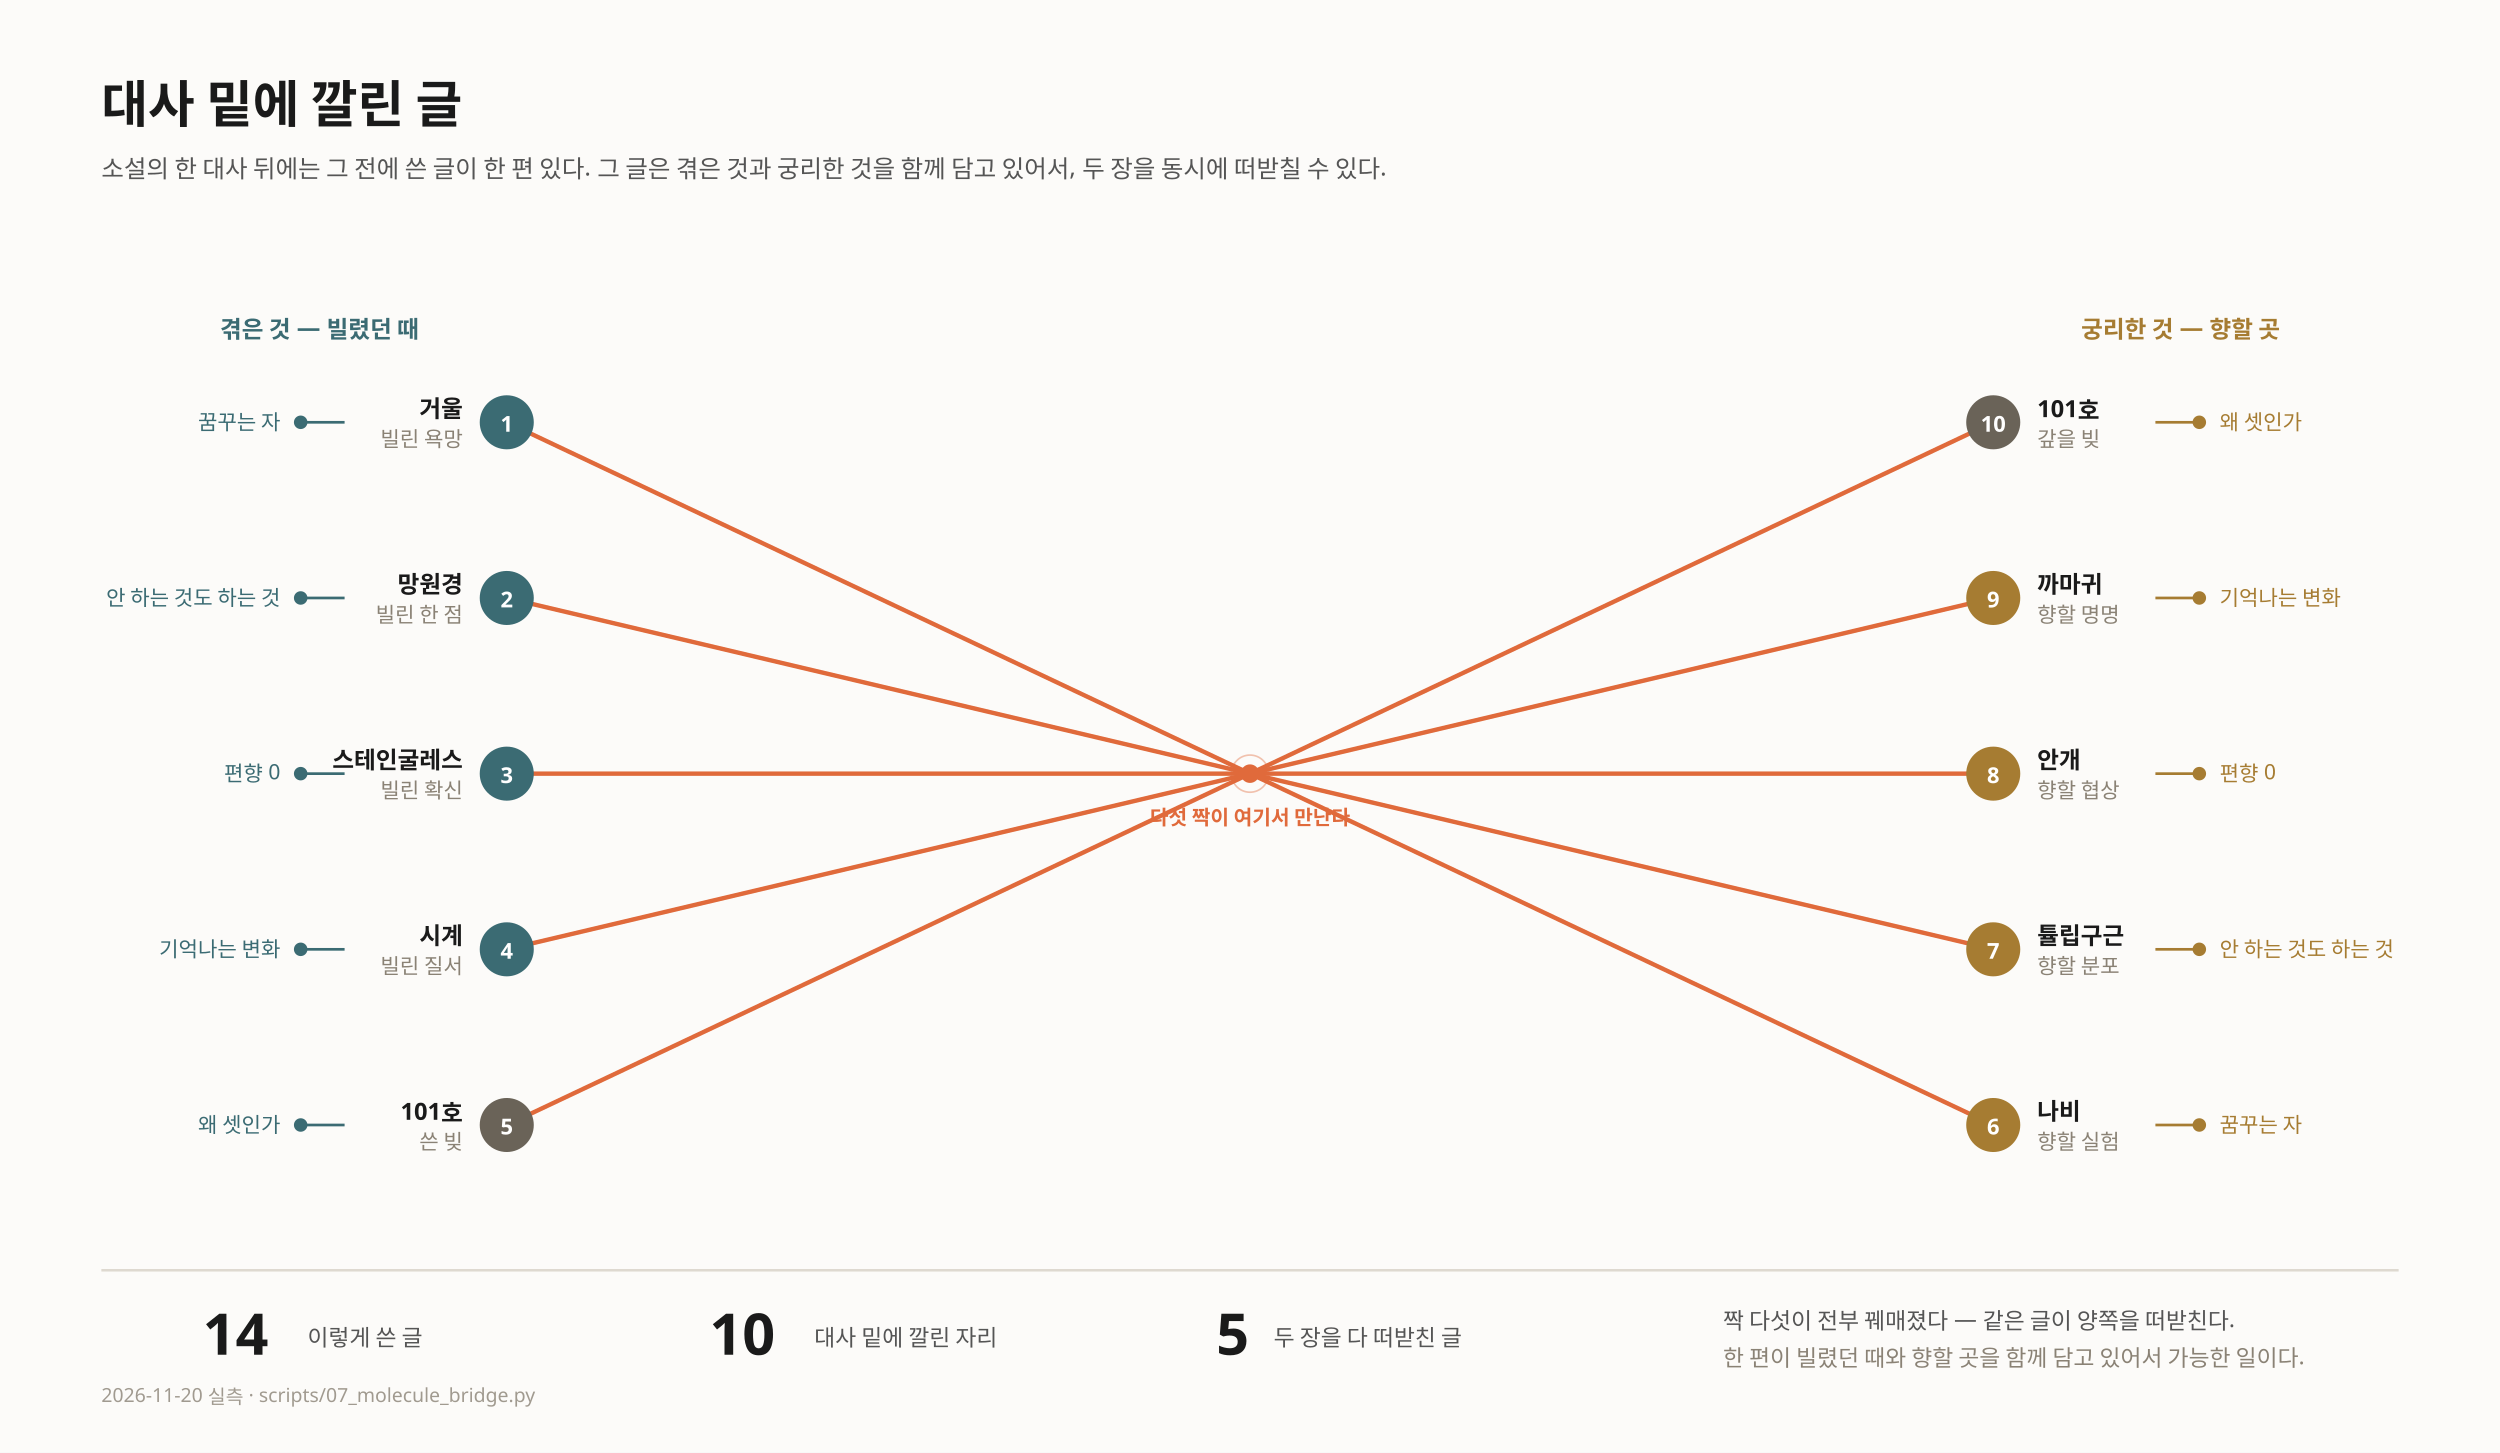
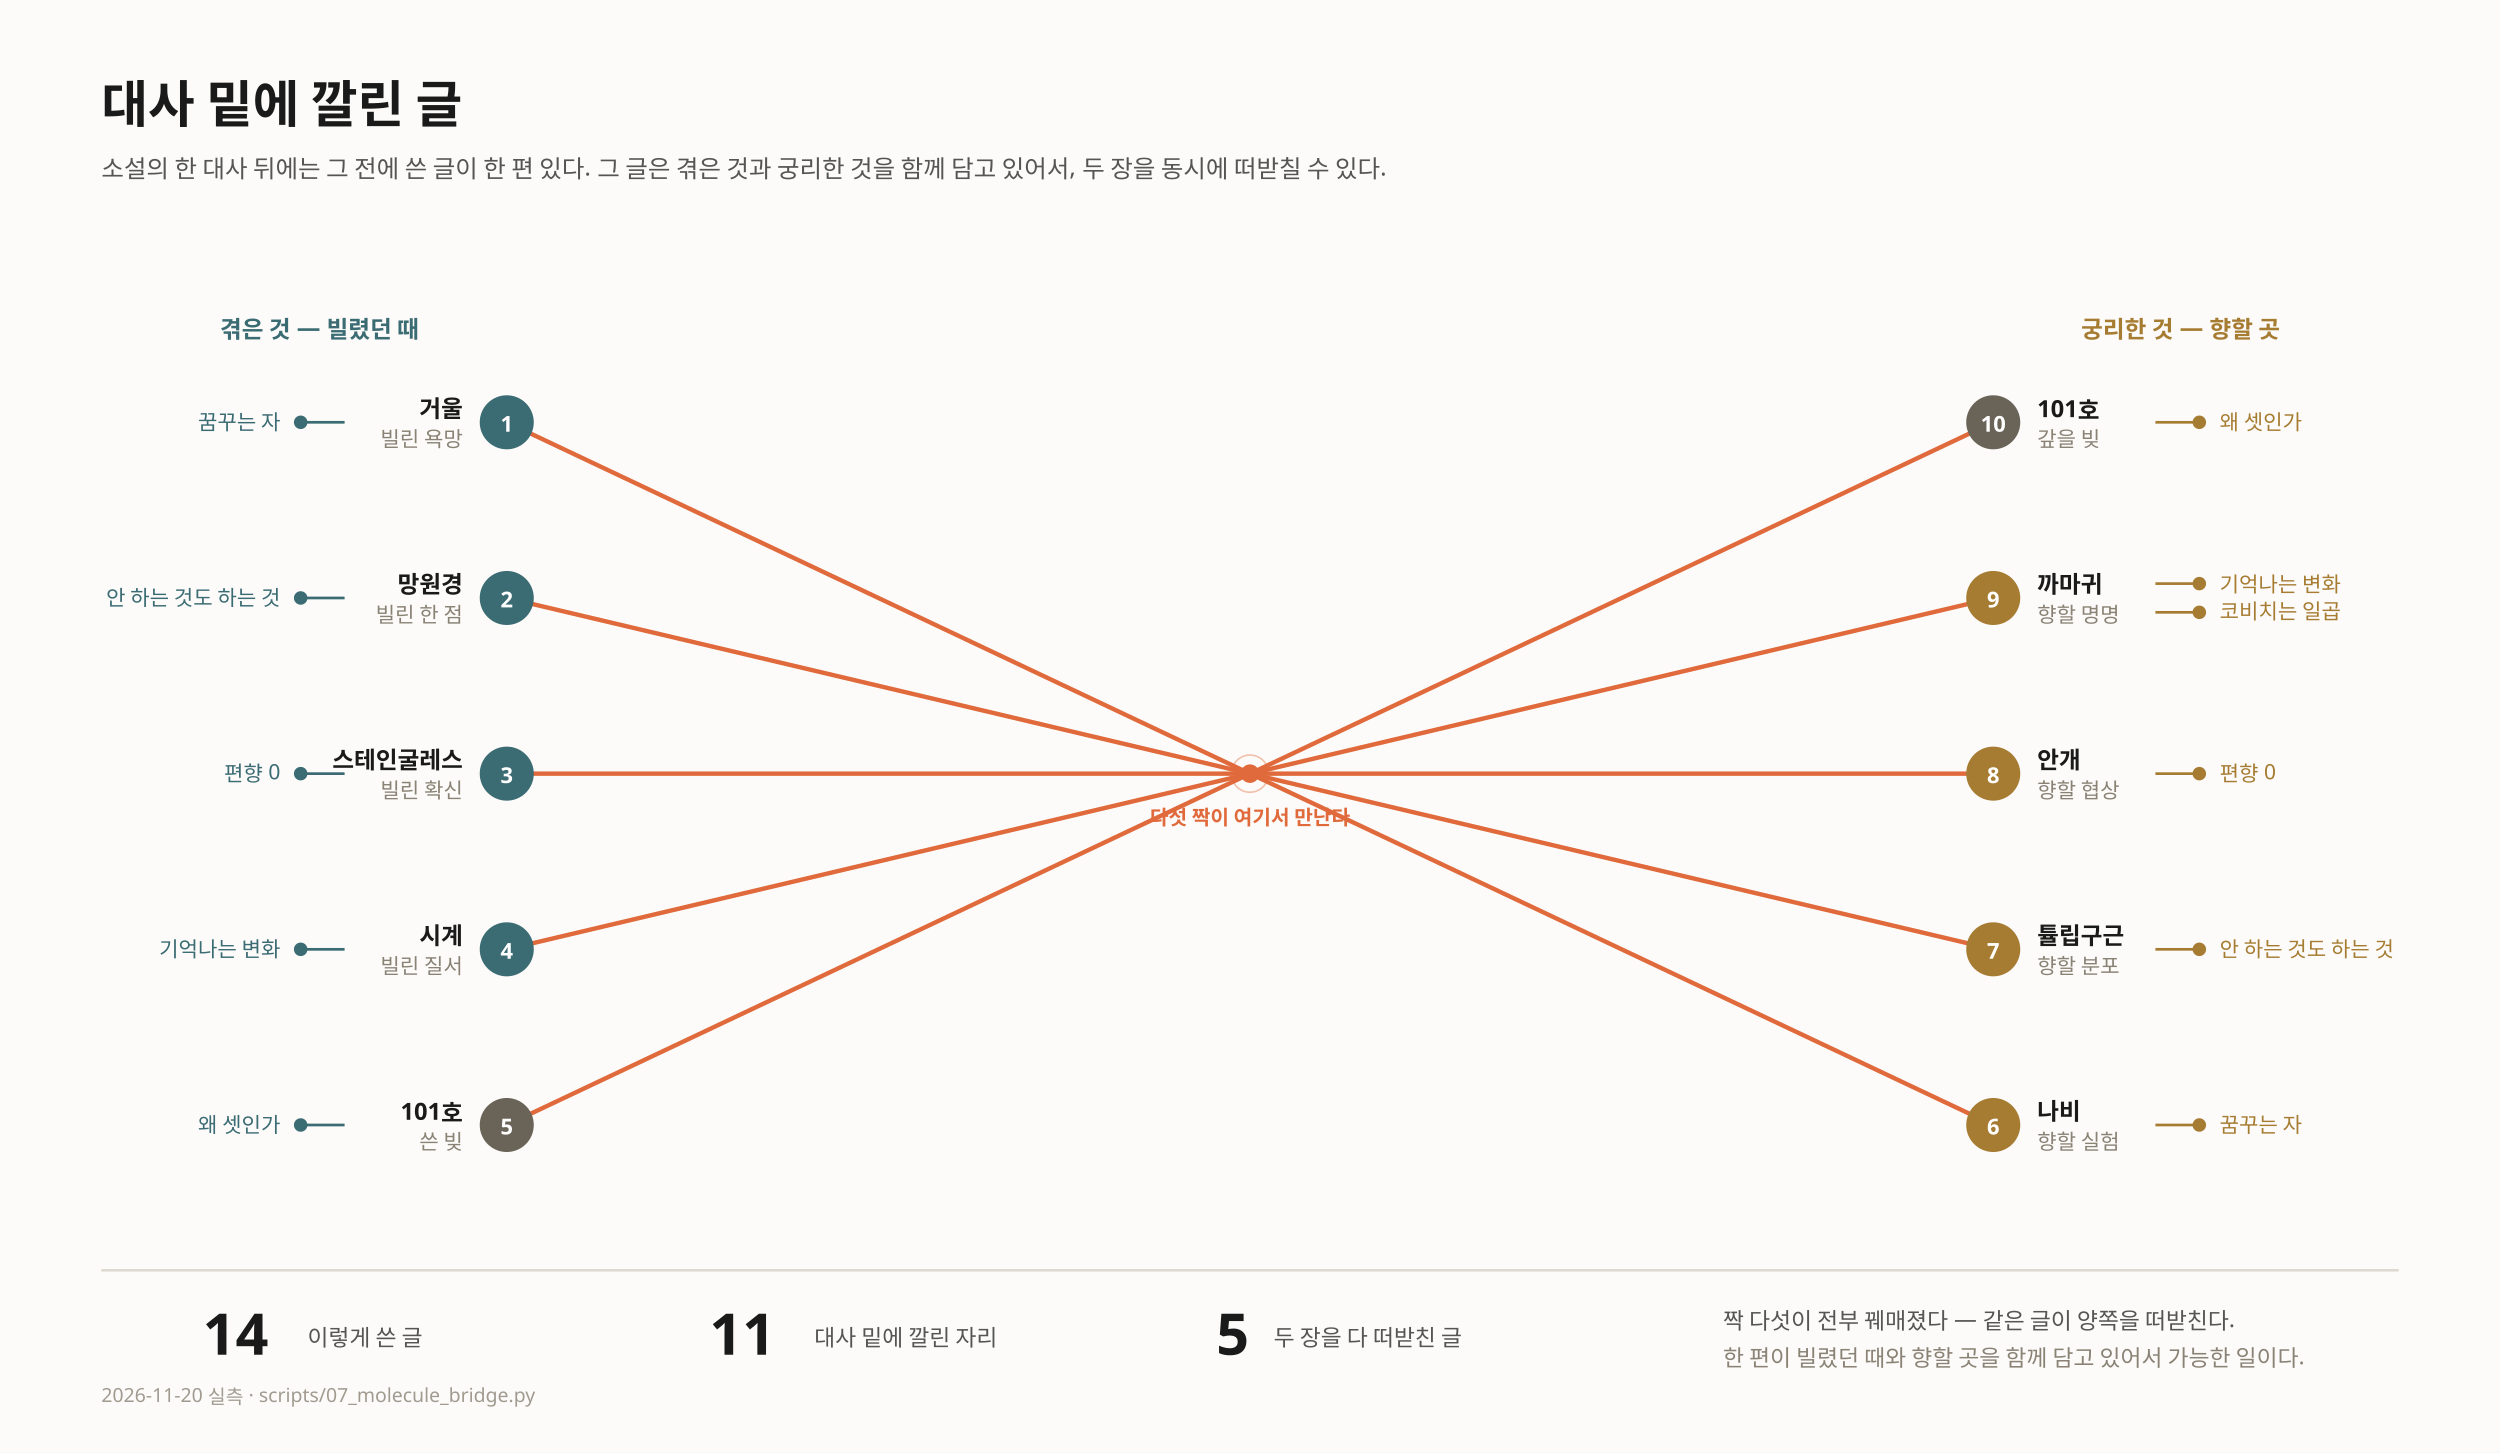
<svg xmlns="http://www.w3.org/2000/svg" viewBox="0 0 1480 860" width="1480" height="860">
  <rect width="1480" height="860" fill="#fcfbf9" />
  <text x="60" y="62" font-size="30" fill="#1a1a1a" text-anchor="start" font-weight="bold" opacity="1.0" font-family="Pretendard,AppleSDGothicNeo,sans-serif" dominant-baseline="middle">대사 밑에 깔린 글</text>
  <text x="60" y="100" font-size="14.5" fill="#555" text-anchor="start" font-weight="normal" opacity="1.0" font-family="Pretendard,AppleSDGothicNeo,sans-serif" dominant-baseline="middle">소설의 한 대사 뒤에는 그 전에 쓴 글이 한 편 있다. 그 글은 겪은 것과 궁리한 것을 함께 담고 있어서, 두 장을 동시에 떠받칠 수 있다.</text>
  <text x="248" y="195" font-size="14" fill="#3b6b73" text-anchor="end" font-weight="bold" opacity="1.0" font-family="Pretendard,AppleSDGothicNeo,sans-serif" dominant-baseline="middle">겪은 것 — 빌렸던 때</text>
  <text x="1232" y="195" font-size="14" fill="#a67c32" text-anchor="start" font-weight="bold" opacity="1.0" font-family="Pretendard,AppleSDGothicNeo,sans-serif" dominant-baseline="middle">궁리한 것 — 향할 곳</text>
  <line x1="300" y1="250" x2="1180" y2="666" stroke="#ded9d0" stroke-width="2" />
  <line x1="300" y1="354" x2="1180" y2="562" stroke="#ded9d0" stroke-width="2" />
  <line x1="300" y1="458" x2="1180" y2="458" stroke="#ded9d0" stroke-width="2" />
  <line x1="300" y1="562" x2="1180" y2="354" stroke="#ded9d0" stroke-width="2" />
  <line x1="300" y1="666" x2="1180" y2="250" stroke="#ded9d0" stroke-width="2" />
  <circle cx="740.0" cy="458" r="5.5" fill="#e06a3b" />
  <text x="740" y="484" font-size="12" fill="#e06a3b" text-anchor="middle" font-weight="bold" opacity="1.0" font-family="Pretendard,AppleSDGothicNeo,sans-serif" dominant-baseline="middle">다섯 짝이 여기서 만난다</text>
  <circle cx="740.0" cy="458" r="11" fill="none" stroke="#e06a3b" stroke-width="1" opacity=".4" />
+   <line x1="300" y1="354" x2="1180" y2="562" stroke="#e06a3b" stroke-width="2.6" />
+   <line x1="300" y1="250" x2="1180" y2="666" stroke="#e06a3b" stroke-width="2.6" />
+   <line x1="300" y1="458" x2="1180" y2="458" stroke="#e06a3b" stroke-width="2.6" />
+   <line x1="300" y1="562" x2="1180" y2="354" stroke="#e06a3b" stroke-width="2.6" />
  <line x1="300" y1="666" x2="1180" y2="250" stroke="#e06a3b" stroke-width="2.6" />
-   <line x1="300" y1="250" x2="1180" y2="666" stroke="#e06a3b" stroke-width="2.6" />
-   <line x1="300" y1="562" x2="1180" y2="354" stroke="#e06a3b" stroke-width="2.6" />
-   <line x1="300" y1="458" x2="1180" y2="458" stroke="#e06a3b" stroke-width="2.6" />
-   <line x1="300" y1="354" x2="1180" y2="562" stroke="#e06a3b" stroke-width="2.6" />
  <circle cx="300" cy="250" r="16" fill="#3b6b73" />
  <text x="300" y="251" font-size="13" fill="#fff" text-anchor="middle" font-weight="bold" opacity="1.0" font-family="Pretendard,AppleSDGothicNeo,sans-serif" dominant-baseline="middle">1</text>
  <text x="274" y="242" font-size="14" fill="#1a1a1a" text-anchor="end" font-weight="bold" opacity="1.0" font-family="Pretendard,AppleSDGothicNeo,sans-serif" dominant-baseline="middle">거울</text>
  <text x="274" y="260" font-size="12.5" fill="#8a8275" text-anchor="end" font-weight="normal" opacity="1.0" font-family="Pretendard,AppleSDGothicNeo,sans-serif" dominant-baseline="middle">빌린 욕망</text>
  <circle cx="300" cy="354" r="16" fill="#3b6b73" />
  <text x="300" y="355" font-size="13" fill="#fff" text-anchor="middle" font-weight="bold" opacity="1.0" font-family="Pretendard,AppleSDGothicNeo,sans-serif" dominant-baseline="middle">2</text>
  <text x="274" y="346" font-size="14" fill="#1a1a1a" text-anchor="end" font-weight="bold" opacity="1.0" font-family="Pretendard,AppleSDGothicNeo,sans-serif" dominant-baseline="middle">망원경</text>
  <text x="274" y="364" font-size="12.5" fill="#8a8275" text-anchor="end" font-weight="normal" opacity="1.0" font-family="Pretendard,AppleSDGothicNeo,sans-serif" dominant-baseline="middle">빌린 한 점</text>
  <circle cx="300" cy="458" r="16" fill="#3b6b73" />
  <text x="300" y="459" font-size="13" fill="#fff" text-anchor="middle" font-weight="bold" opacity="1.0" font-family="Pretendard,AppleSDGothicNeo,sans-serif" dominant-baseline="middle">3</text>
  <text x="274" y="450" font-size="14" fill="#1a1a1a" text-anchor="end" font-weight="bold" opacity="1.0" font-family="Pretendard,AppleSDGothicNeo,sans-serif" dominant-baseline="middle">스테인굴레스</text>
  <text x="274" y="468" font-size="12.5" fill="#8a8275" text-anchor="end" font-weight="normal" opacity="1.0" font-family="Pretendard,AppleSDGothicNeo,sans-serif" dominant-baseline="middle">빌린 확신</text>
  <circle cx="300" cy="562" r="16" fill="#3b6b73" />
  <text x="300" y="563" font-size="13" fill="#fff" text-anchor="middle" font-weight="bold" opacity="1.0" font-family="Pretendard,AppleSDGothicNeo,sans-serif" dominant-baseline="middle">4</text>
  <text x="274" y="554" font-size="14" fill="#1a1a1a" text-anchor="end" font-weight="bold" opacity="1.0" font-family="Pretendard,AppleSDGothicNeo,sans-serif" dominant-baseline="middle">시계</text>
  <text x="274" y="572" font-size="12.5" fill="#8a8275" text-anchor="end" font-weight="normal" opacity="1.0" font-family="Pretendard,AppleSDGothicNeo,sans-serif" dominant-baseline="middle">빌린 질서</text>
  <circle cx="300" cy="666" r="16" fill="#6a6358" />
  <text x="300" y="667" font-size="13" fill="#fff" text-anchor="middle" font-weight="bold" opacity="1.0" font-family="Pretendard,AppleSDGothicNeo,sans-serif" dominant-baseline="middle">5</text>
  <text x="274" y="658" font-size="14" fill="#1a1a1a" text-anchor="end" font-weight="bold" opacity="1.0" font-family="Pretendard,AppleSDGothicNeo,sans-serif" dominant-baseline="middle">101호</text>
  <text x="274" y="676" font-size="12.5" fill="#8a8275" text-anchor="end" font-weight="normal" opacity="1.0" font-family="Pretendard,AppleSDGothicNeo,sans-serif" dominant-baseline="middle">쓴 빚</text>
  <circle cx="1180" cy="250" r="16" fill="#6a6358" />
  <text x="1180" y="251" font-size="13" fill="#fff" text-anchor="middle" font-weight="bold" opacity="1.0" font-family="Pretendard,AppleSDGothicNeo,sans-serif" dominant-baseline="middle">10</text>
  <text x="1206" y="242" font-size="14" fill="#1a1a1a" text-anchor="start" font-weight="bold" opacity="1.0" font-family="Pretendard,AppleSDGothicNeo,sans-serif" dominant-baseline="middle">101호</text>
  <text x="1206" y="260" font-size="12.5" fill="#8a8275" text-anchor="start" font-weight="normal" opacity="1.0" font-family="Pretendard,AppleSDGothicNeo,sans-serif" dominant-baseline="middle">갚을 빚</text>
  <circle cx="1180" cy="354" r="16" fill="#a67c32" />
  <text x="1180" y="355" font-size="13" fill="#fff" text-anchor="middle" font-weight="bold" opacity="1.0" font-family="Pretendard,AppleSDGothicNeo,sans-serif" dominant-baseline="middle">9</text>
  <text x="1206" y="346" font-size="14" fill="#1a1a1a" text-anchor="start" font-weight="bold" opacity="1.0" font-family="Pretendard,AppleSDGothicNeo,sans-serif" dominant-baseline="middle">까마귀</text>
  <text x="1206" y="364" font-size="12.5" fill="#8a8275" text-anchor="start" font-weight="normal" opacity="1.0" font-family="Pretendard,AppleSDGothicNeo,sans-serif" dominant-baseline="middle">향할 명명</text>
  <circle cx="1180" cy="458" r="16" fill="#a67c32" />
  <text x="1180" y="459" font-size="13" fill="#fff" text-anchor="middle" font-weight="bold" opacity="1.0" font-family="Pretendard,AppleSDGothicNeo,sans-serif" dominant-baseline="middle">8</text>
  <text x="1206" y="450" font-size="14" fill="#1a1a1a" text-anchor="start" font-weight="bold" opacity="1.0" font-family="Pretendard,AppleSDGothicNeo,sans-serif" dominant-baseline="middle">안개</text>
  <text x="1206" y="468" font-size="12.5" fill="#8a8275" text-anchor="start" font-weight="normal" opacity="1.0" font-family="Pretendard,AppleSDGothicNeo,sans-serif" dominant-baseline="middle">향할 협상</text>
  <circle cx="1180" cy="562" r="16" fill="#a67c32" />
  <text x="1180" y="563" font-size="13" fill="#fff" text-anchor="middle" font-weight="bold" opacity="1.0" font-family="Pretendard,AppleSDGothicNeo,sans-serif" dominant-baseline="middle">7</text>
  <text x="1206" y="554" font-size="14" fill="#1a1a1a" text-anchor="start" font-weight="bold" opacity="1.0" font-family="Pretendard,AppleSDGothicNeo,sans-serif" dominant-baseline="middle">튤립구근</text>
  <text x="1206" y="572" font-size="12.5" fill="#8a8275" text-anchor="start" font-weight="normal" opacity="1.0" font-family="Pretendard,AppleSDGothicNeo,sans-serif" dominant-baseline="middle">향할 분포</text>
  <circle cx="1180" cy="666" r="16" fill="#a67c32" />
  <text x="1180" y="667" font-size="13" fill="#fff" text-anchor="middle" font-weight="bold" opacity="1.0" font-family="Pretendard,AppleSDGothicNeo,sans-serif" dominant-baseline="middle">6</text>
  <text x="1206" y="658" font-size="14" fill="#1a1a1a" text-anchor="start" font-weight="bold" opacity="1.0" font-family="Pretendard,AppleSDGothicNeo,sans-serif" dominant-baseline="middle">나비</text>
  <text x="1206" y="676" font-size="12.5" fill="#8a8275" text-anchor="start" font-weight="normal" opacity="1.0" font-family="Pretendard,AppleSDGothicNeo,sans-serif" dominant-baseline="middle">향할 실험</text>
-   <line x1="204" y1="250" x2="178" y2="250" stroke="#3b6b73" stroke-width="1.6" />
-   <circle cx="178" cy="250" r="4" fill="#3b6b73" />
+   <line x1="204" y1="250.0" x2="178" y2="250.0" stroke="#3b6b73" stroke-width="1.6" />
+   <circle cx="178" cy="250.0" r="4" fill="#3b6b73" />
  <text x="166" y="250" font-size="12.5" fill="#3b6b73" text-anchor="end" font-weight="normal" opacity="1.0" font-family="Pretendard,AppleSDGothicNeo,sans-serif" dominant-baseline="middle">꿈꾸는 자</text>
-   <line x1="204" y1="354" x2="178" y2="354" stroke="#3b6b73" stroke-width="1.6" />
-   <circle cx="178" cy="354" r="4" fill="#3b6b73" />
+   <line x1="204" y1="354.0" x2="178" y2="354.0" stroke="#3b6b73" stroke-width="1.6" />
+   <circle cx="178" cy="354.0" r="4" fill="#3b6b73" />
  <text x="166" y="354" font-size="12.5" fill="#3b6b73" text-anchor="end" font-weight="normal" opacity="1.0" font-family="Pretendard,AppleSDGothicNeo,sans-serif" dominant-baseline="middle">안 하는 것도 하는 것</text>
-   <line x1="204" y1="458" x2="178" y2="458" stroke="#3b6b73" stroke-width="1.6" />
-   <circle cx="178" cy="458" r="4" fill="#3b6b73" />
+   <line x1="204" y1="458.0" x2="178" y2="458.0" stroke="#3b6b73" stroke-width="1.6" />
+   <circle cx="178" cy="458.0" r="4" fill="#3b6b73" />
  <text x="166" y="458" font-size="12.5" fill="#3b6b73" text-anchor="end" font-weight="normal" opacity="1.0" font-family="Pretendard,AppleSDGothicNeo,sans-serif" dominant-baseline="middle">편향 0</text>
-   <line x1="204" y1="562" x2="178" y2="562" stroke="#3b6b73" stroke-width="1.6" />
-   <circle cx="178" cy="562" r="4" fill="#3b6b73" />
+   <line x1="204" y1="562.0" x2="178" y2="562.0" stroke="#3b6b73" stroke-width="1.6" />
+   <circle cx="178" cy="562.0" r="4" fill="#3b6b73" />
  <text x="166" y="562" font-size="12.5" fill="#3b6b73" text-anchor="end" font-weight="normal" opacity="1.0" font-family="Pretendard,AppleSDGothicNeo,sans-serif" dominant-baseline="middle">기억나는 변화</text>
-   <line x1="204" y1="666" x2="178" y2="666" stroke="#3b6b73" stroke-width="1.6" />
-   <circle cx="178" cy="666" r="4" fill="#3b6b73" />
+   <line x1="204" y1="666.0" x2="178" y2="666.0" stroke="#3b6b73" stroke-width="1.6" />
+   <circle cx="178" cy="666.0" r="4" fill="#3b6b73" />
  <text x="166" y="666" font-size="12.5" fill="#3b6b73" text-anchor="end" font-weight="normal" opacity="1.0" font-family="Pretendard,AppleSDGothicNeo,sans-serif" dominant-baseline="middle">왜 셋인가</text>
-   <line x1="1276" y1="666" x2="1302" y2="666" stroke="#a67c32" stroke-width="1.6" />
-   <circle cx="1302" cy="666" r="4" fill="#a67c32" />
+   <line x1="1276" y1="250.0" x2="1302" y2="250.0" stroke="#a67c32" stroke-width="1.6" />
+   <circle cx="1302" cy="250.0" r="4" fill="#a67c32" />
+   <text x="1314" y="250" font-size="12.5" fill="#a67c32" text-anchor="start" font-weight="normal" opacity="1.0" font-family="Pretendard,AppleSDGothicNeo,sans-serif" dominant-baseline="middle">왜 셋인가</text>
+   <line x1="1276" y1="345.5" x2="1302" y2="345.5" stroke="#a67c32" stroke-width="1.6" />
+   <circle cx="1302" cy="345.5" r="4" fill="#a67c32" />
+   <text x="1314" y="346" font-size="12.5" fill="#a67c32" text-anchor="start" font-weight="normal" opacity="1.0" font-family="Pretendard,AppleSDGothicNeo,sans-serif" dominant-baseline="middle">기억나는 변화</text>
+   <line x1="1276" y1="362.5" x2="1302" y2="362.5" stroke="#a67c32" stroke-width="1.6" />
+   <circle cx="1302" cy="362.5" r="4" fill="#a67c32" />
+   <text x="1314" y="362" font-size="12.5" fill="#a67c32" text-anchor="start" font-weight="normal" opacity="1.0" font-family="Pretendard,AppleSDGothicNeo,sans-serif" dominant-baseline="middle">코비치는 일곱</text>
+   <line x1="1276" y1="458.0" x2="1302" y2="458.0" stroke="#a67c32" stroke-width="1.6" />
+   <circle cx="1302" cy="458.0" r="4" fill="#a67c32" />
+   <text x="1314" y="458" font-size="12.5" fill="#a67c32" text-anchor="start" font-weight="normal" opacity="1.0" font-family="Pretendard,AppleSDGothicNeo,sans-serif" dominant-baseline="middle">편향 0</text>
+   <line x1="1276" y1="562.0" x2="1302" y2="562.0" stroke="#a67c32" stroke-width="1.6" />
+   <circle cx="1302" cy="562.0" r="4" fill="#a67c32" />
+   <text x="1314" y="562" font-size="12.5" fill="#a67c32" text-anchor="start" font-weight="normal" opacity="1.0" font-family="Pretendard,AppleSDGothicNeo,sans-serif" dominant-baseline="middle">안 하는 것도 하는 것</text>
+   <line x1="1276" y1="666.0" x2="1302" y2="666.0" stroke="#a67c32" stroke-width="1.6" />
+   <circle cx="1302" cy="666.0" r="4" fill="#a67c32" />
  <text x="1314" y="666" font-size="12.5" fill="#a67c32" text-anchor="start" font-weight="normal" opacity="1.0" font-family="Pretendard,AppleSDGothicNeo,sans-serif" dominant-baseline="middle">꿈꾸는 자</text>
-   <line x1="1276" y1="562" x2="1302" y2="562" stroke="#a67c32" stroke-width="1.6" />
-   <circle cx="1302" cy="562" r="4" fill="#a67c32" />
-   <text x="1314" y="562" font-size="12.5" fill="#a67c32" text-anchor="start" font-weight="normal" opacity="1.0" font-family="Pretendard,AppleSDGothicNeo,sans-serif" dominant-baseline="middle">안 하는 것도 하는 것</text>
-   <line x1="1276" y1="458" x2="1302" y2="458" stroke="#a67c32" stroke-width="1.6" />
-   <circle cx="1302" cy="458" r="4" fill="#a67c32" />
-   <text x="1314" y="458" font-size="12.5" fill="#a67c32" text-anchor="start" font-weight="normal" opacity="1.0" font-family="Pretendard,AppleSDGothicNeo,sans-serif" dominant-baseline="middle">편향 0</text>
-   <line x1="1276" y1="354" x2="1302" y2="354" stroke="#a67c32" stroke-width="1.6" />
-   <circle cx="1302" cy="354" r="4" fill="#a67c32" />
-   <text x="1314" y="354" font-size="12.5" fill="#a67c32" text-anchor="start" font-weight="normal" opacity="1.0" font-family="Pretendard,AppleSDGothicNeo,sans-serif" dominant-baseline="middle">기억나는 변화</text>
-   <line x1="1276" y1="250" x2="1302" y2="250" stroke="#a67c32" stroke-width="1.6" />
-   <circle cx="1302" cy="250" r="4" fill="#a67c32" />
-   <text x="1314" y="250" font-size="12.5" fill="#a67c32" text-anchor="start" font-weight="normal" opacity="1.0" font-family="Pretendard,AppleSDGothicNeo,sans-serif" dominant-baseline="middle">왜 셋인가</text>
  <line x1="60" y1="752" x2="1420" y2="752" stroke="#ded9d0" stroke-width="1.5" />
  <text x="120" y="790" font-size="34" fill="#1a1a1a" text-anchor="start" font-weight="bold" opacity="1.0" font-family="Pretendard,AppleSDGothicNeo,sans-serif" dominant-baseline="middle">14</text>
  <text x="182" y="792" font-size="13.5" fill="#555" text-anchor="start" font-weight="normal" opacity="1.0" font-family="Pretendard,AppleSDGothicNeo,sans-serif" dominant-baseline="middle">이렇게 쓴 글</text>
-   <text x="420" y="790" font-size="34" fill="#1a1a1a" text-anchor="start" font-weight="bold" opacity="1.0" font-family="Pretendard,AppleSDGothicNeo,sans-serif" dominant-baseline="middle">10</text>
+   <text x="420" y="790" font-size="34" fill="#1a1a1a" text-anchor="start" font-weight="bold" opacity="1.0" font-family="Pretendard,AppleSDGothicNeo,sans-serif" dominant-baseline="middle">11</text>
  <text x="482" y="792" font-size="13.5" fill="#555" text-anchor="start" font-weight="normal" opacity="1.0" font-family="Pretendard,AppleSDGothicNeo,sans-serif" dominant-baseline="middle">대사 밑에 깔린 자리</text>
  <text x="720" y="790" font-size="34" fill="#1a1a1a" text-anchor="start" font-weight="bold" opacity="1.0" font-family="Pretendard,AppleSDGothicNeo,sans-serif" dominant-baseline="middle">5</text>
  <text x="754" y="792" font-size="13.5" fill="#555" text-anchor="start" font-weight="normal" opacity="1.0" font-family="Pretendard,AppleSDGothicNeo,sans-serif" dominant-baseline="middle">두 장을 다 떠받친 글</text>
  <text x="1020" y="782" font-size="13.5" fill="#555" text-anchor="start" font-weight="normal" opacity="1.0" font-family="Pretendard,AppleSDGothicNeo,sans-serif" dominant-baseline="middle">짝 다섯이 전부 꿰매졌다 — 같은 글이 양쪽을 떠받친다.</text>
  <text x="1020" y="804" font-size="13.5" fill="#8a8275" text-anchor="start" font-weight="normal" opacity="1.0" font-family="Pretendard,AppleSDGothicNeo,sans-serif" dominant-baseline="middle">한 편이 빌렸던 때와 향할 곳을 함께 담고 있어서 가능한 일이다.</text>
  <text x="60" y="826" font-size="11.5" fill="#8a8275" text-anchor="start" font-weight="normal" opacity="0.8" font-family="Pretendard,AppleSDGothicNeo,sans-serif" dominant-baseline="middle">2026-11-20 실측 · scripts/07_molecule_bridge.py</text>
</svg>
